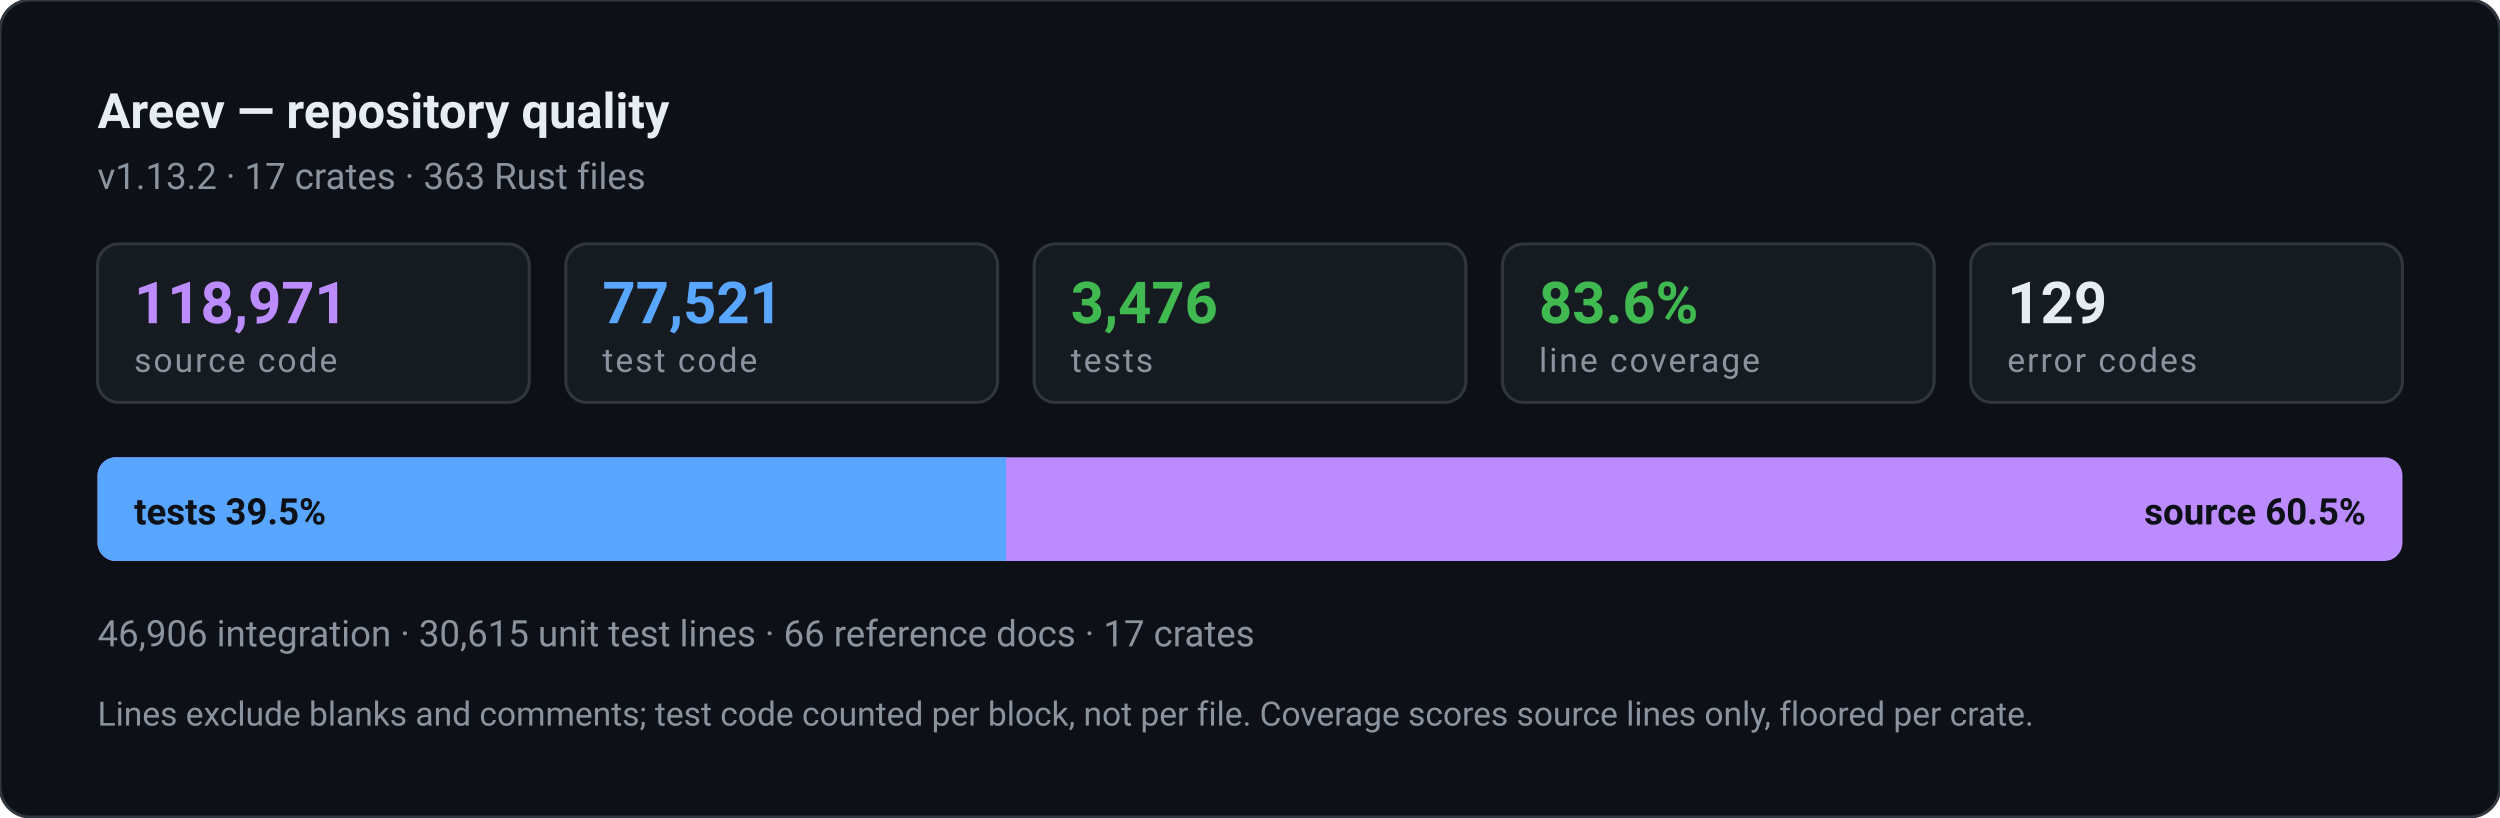
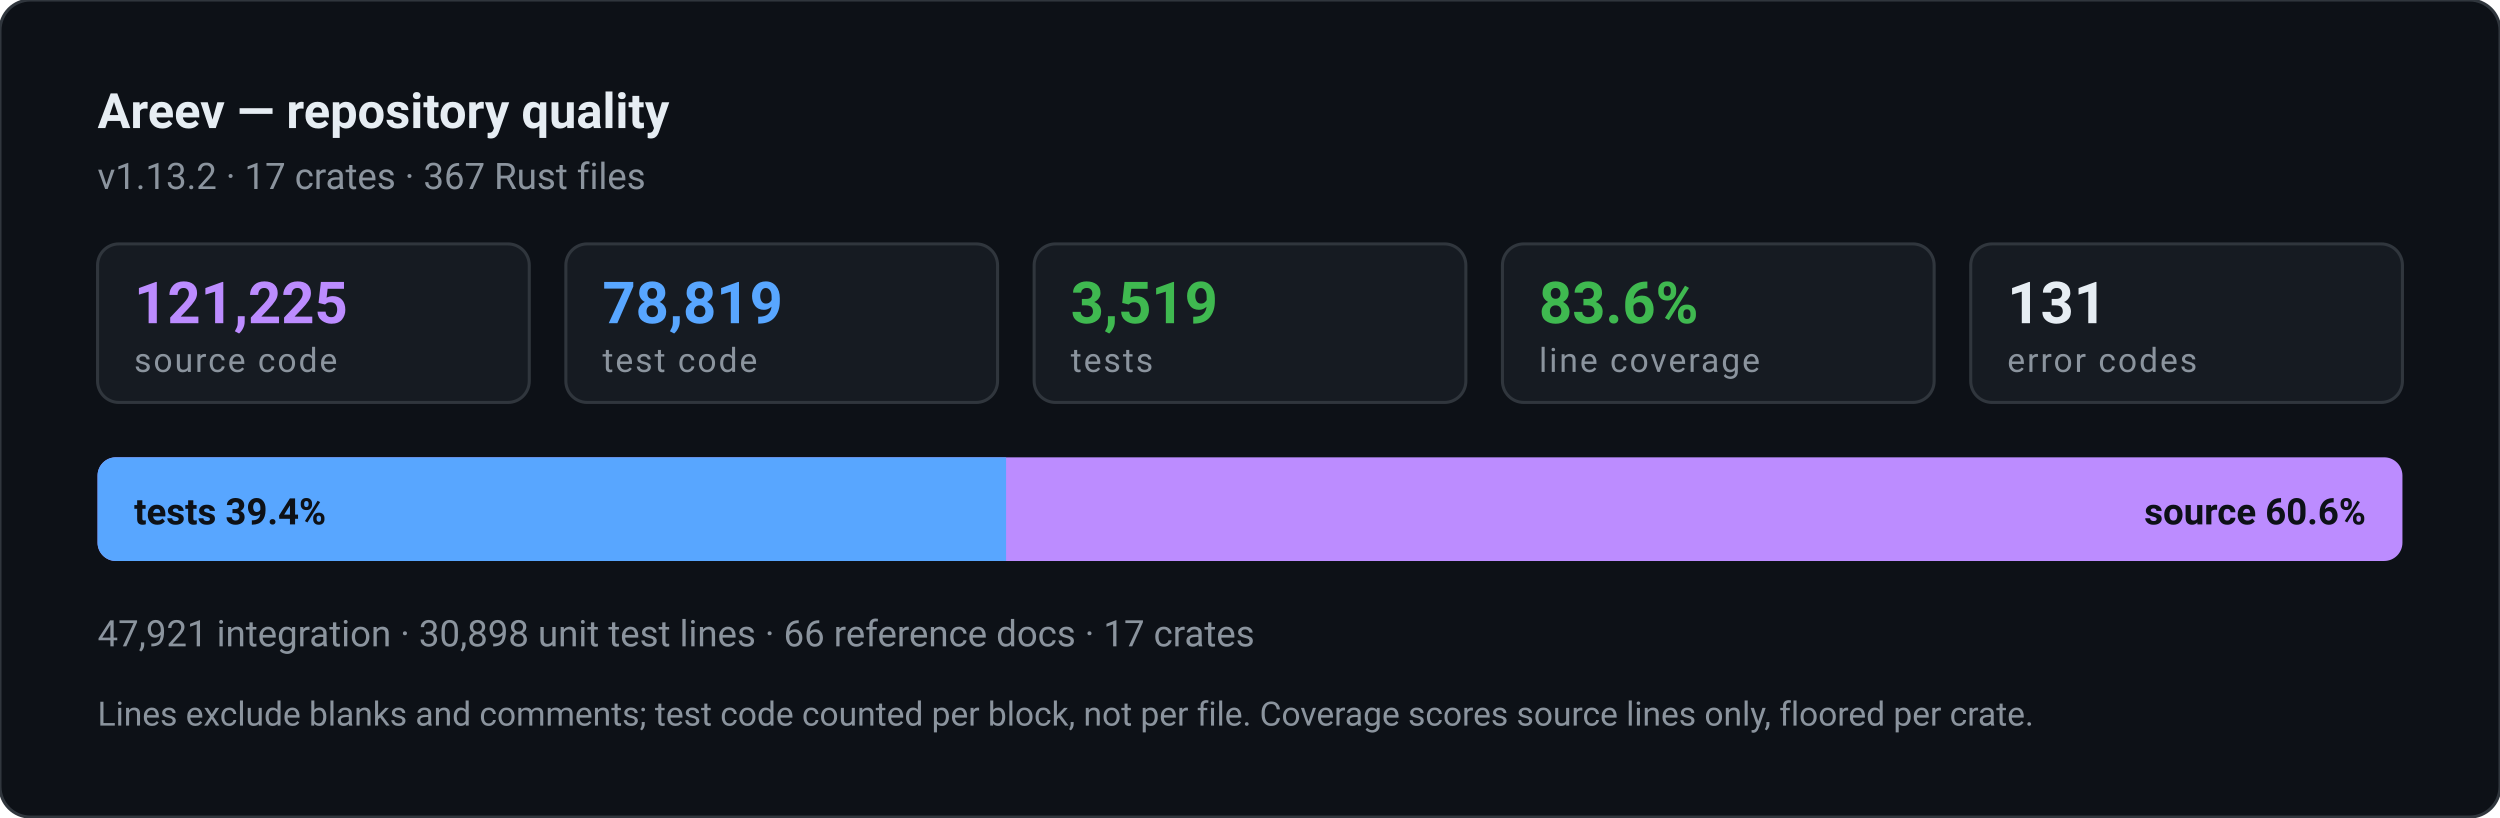
- <svg xmlns="http://www.w3.org/2000/svg" width="820" height="268" viewBox="0 0 820 268" role="img" aria-label="Areev repository quality: 77,521 lines of test code against 118,971 lines of source, 3,476 tests, 83.6% line coverage">
+ <svg xmlns="http://www.w3.org/2000/svg" width="820" height="268" viewBox="0 0 820 268" role="img" aria-label="Areev repository quality: 78,819 lines of test code against 121,225 lines of source, 3,519 tests, 83.6% line coverage">
  <style>text{font-family:ui-sans-serif,-apple-system,"Segoe UI",Roboto,Helvetica,Arial,sans-serif}.n{font-weight:700;font-variant-numeric:tabular-nums}.l{font-size:11px;letter-spacing:.06em;text-transform:uppercase}</style>
  <rect width="820" height="268" rx="10" fill="#0d1117" stroke="#30363d" />
  <text x="32" y="42" class="n" font-size="16" fill="#e6edf3">Areev — repository quality</text>
-   <text x="32" y="62" font-size="12" fill="#8b949e">v1.13.2 · 17 crates · 363 Rust files</text>
+   <text x="32" y="62" font-size="12" fill="#8b949e">v1.13.2 · 17 crates · 367 Rust files</text>
  <rect x="32.0" y="80" width="141.6" height="52" rx="7" fill="#161b22" stroke="#30363d" />
-   <text x="44.0" y="106" class="n" font-size="19" fill="#bc8cff">118,971</text>
+   <text x="44.0" y="106" class="n" font-size="19" fill="#bc8cff">121,225</text>
  <text x="44.0" y="122" class="l" fill="#8b949e">source code</text>
  <rect x="185.6" y="80" width="141.6" height="52" rx="7" fill="#161b22" stroke="#30363d" />
-   <text x="197.6" y="106" class="n" font-size="19" fill="#58a6ff">77,521</text>
+   <text x="197.6" y="106" class="n" font-size="19" fill="#58a6ff">78,819</text>
  <text x="197.6" y="122" class="l" fill="#8b949e">test code</text>
  <rect x="339.2" y="80" width="141.6" height="52" rx="7" fill="#161b22" stroke="#30363d" />
-   <text x="351.2" y="106" class="n" font-size="19" fill="#3fb950">3,476</text>
+   <text x="351.2" y="106" class="n" font-size="19" fill="#3fb950">3,519</text>
  <text x="351.2" y="122" class="l" fill="#8b949e">tests</text>
  <rect x="492.8" y="80" width="141.6" height="52" rx="7" fill="#161b22" stroke="#30363d" />
  <text x="504.8" y="106" class="n" font-size="19" fill="#3fb950">83.6%</text>
  <text x="504.8" y="122" class="l" fill="#8b949e">line coverage</text>
  <rect x="646.4" y="80" width="141.6" height="52" rx="7" fill="#161b22" stroke="#30363d" />
-   <text x="658.4" y="106" class="n" font-size="19" fill="#e6edf3">129</text>
+   <text x="658.4" y="106" class="n" font-size="19" fill="#e6edf3">131</text>
  <text x="658.4" y="122" class="l" fill="#8b949e">error codes</text>
  <rect x="32" y="150" width="756" height="34" rx="6" fill="#bc8cff" />
  <path d="M32 156a6 6 0 0 1 6-6h292v34h-292a6 6 0 0 1-6-6z" fill="#58a6ff" />
-   <text x="44" y="172" class="n" font-size="12" fill="#0d1117">tests 39.5%</text>
-   <text x="776" y="172" class="n" font-size="12" fill="#0d1117" text-anchor="end">source 60.5%</text>
-   <text x="32" y="212" font-size="12" fill="#8b949e">46,906 integration · 30,615 unit test lines · 66 reference docs · 17 crates</text>
+   <text x="44" y="172" class="n" font-size="12" fill="#0d1117">tests 39.4%</text>
+   <text x="776" y="172" class="n" font-size="12" fill="#0d1117" text-anchor="end">source 60.6%</text>
+   <text x="32" y="212" font-size="12" fill="#8b949e">47,921 integration · 30,898 unit test lines · 66 reference docs · 17 crates</text>
  <text x="32" y="238" font-size="11" fill="#8b949e">Lines exclude blanks and comments; test code counted per block, not per file. Coverage scores source lines only, floored per crate.</text>
</svg>
